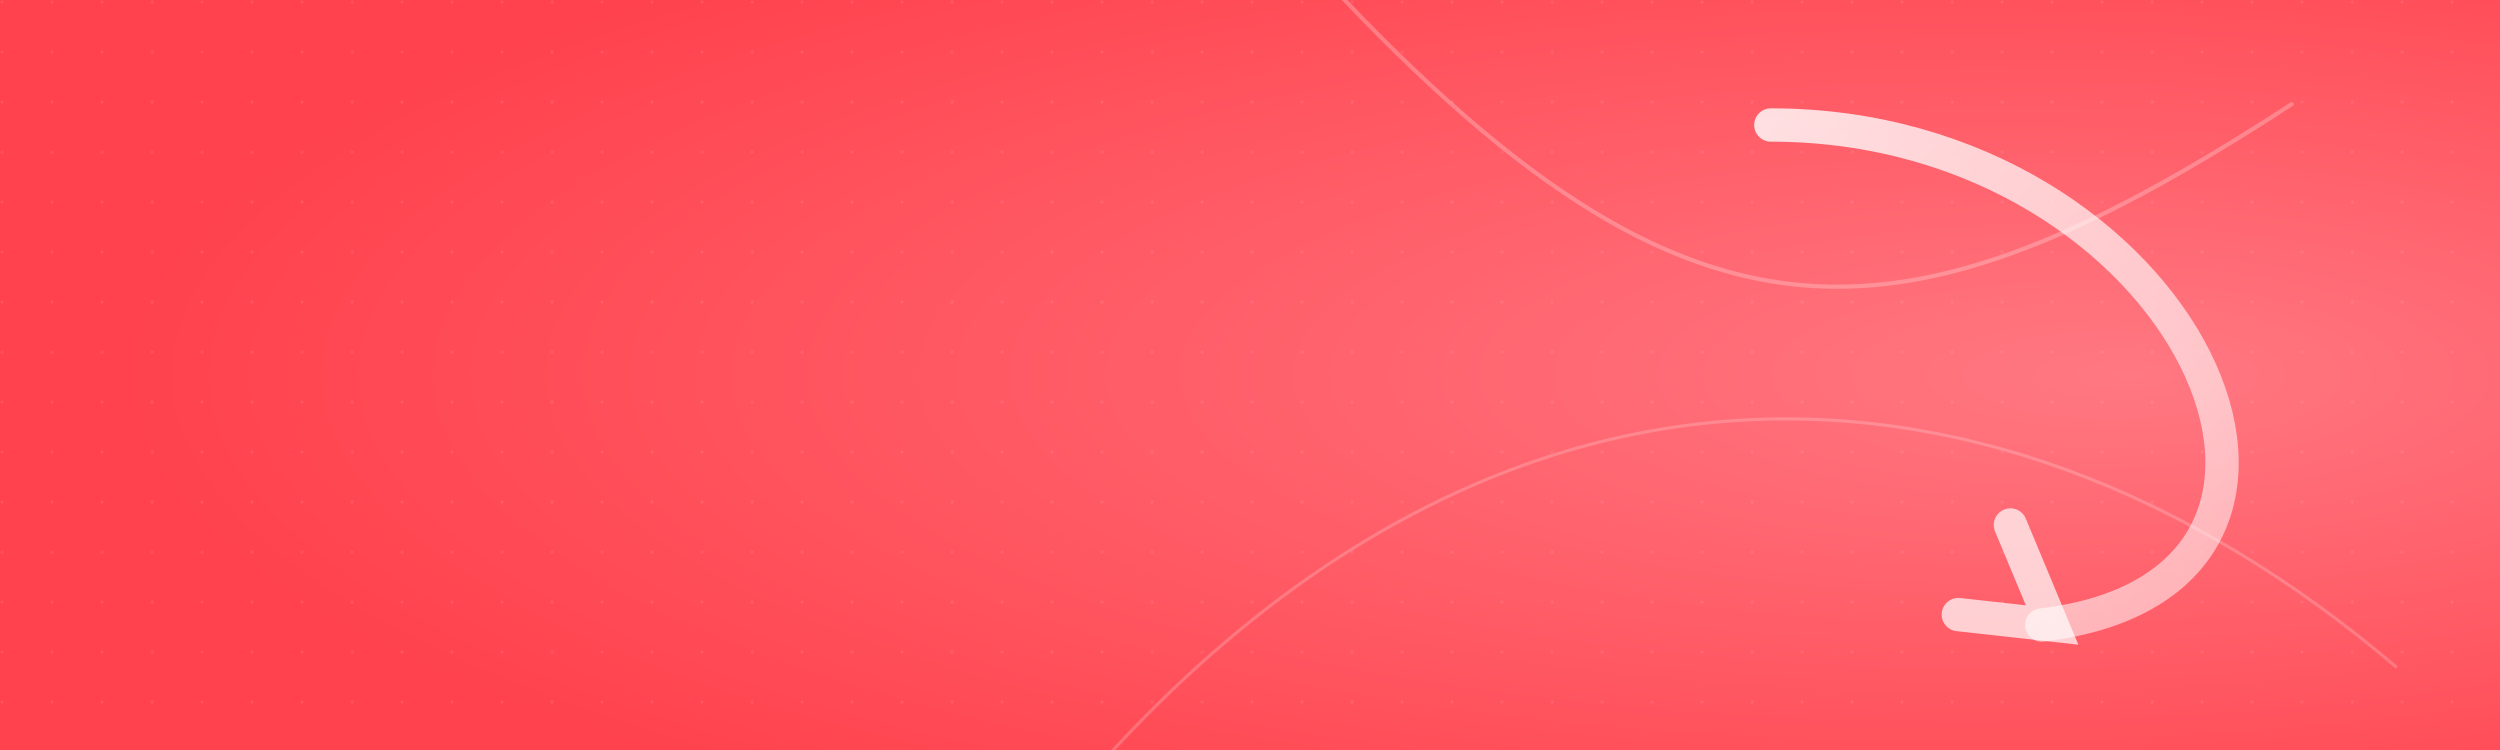
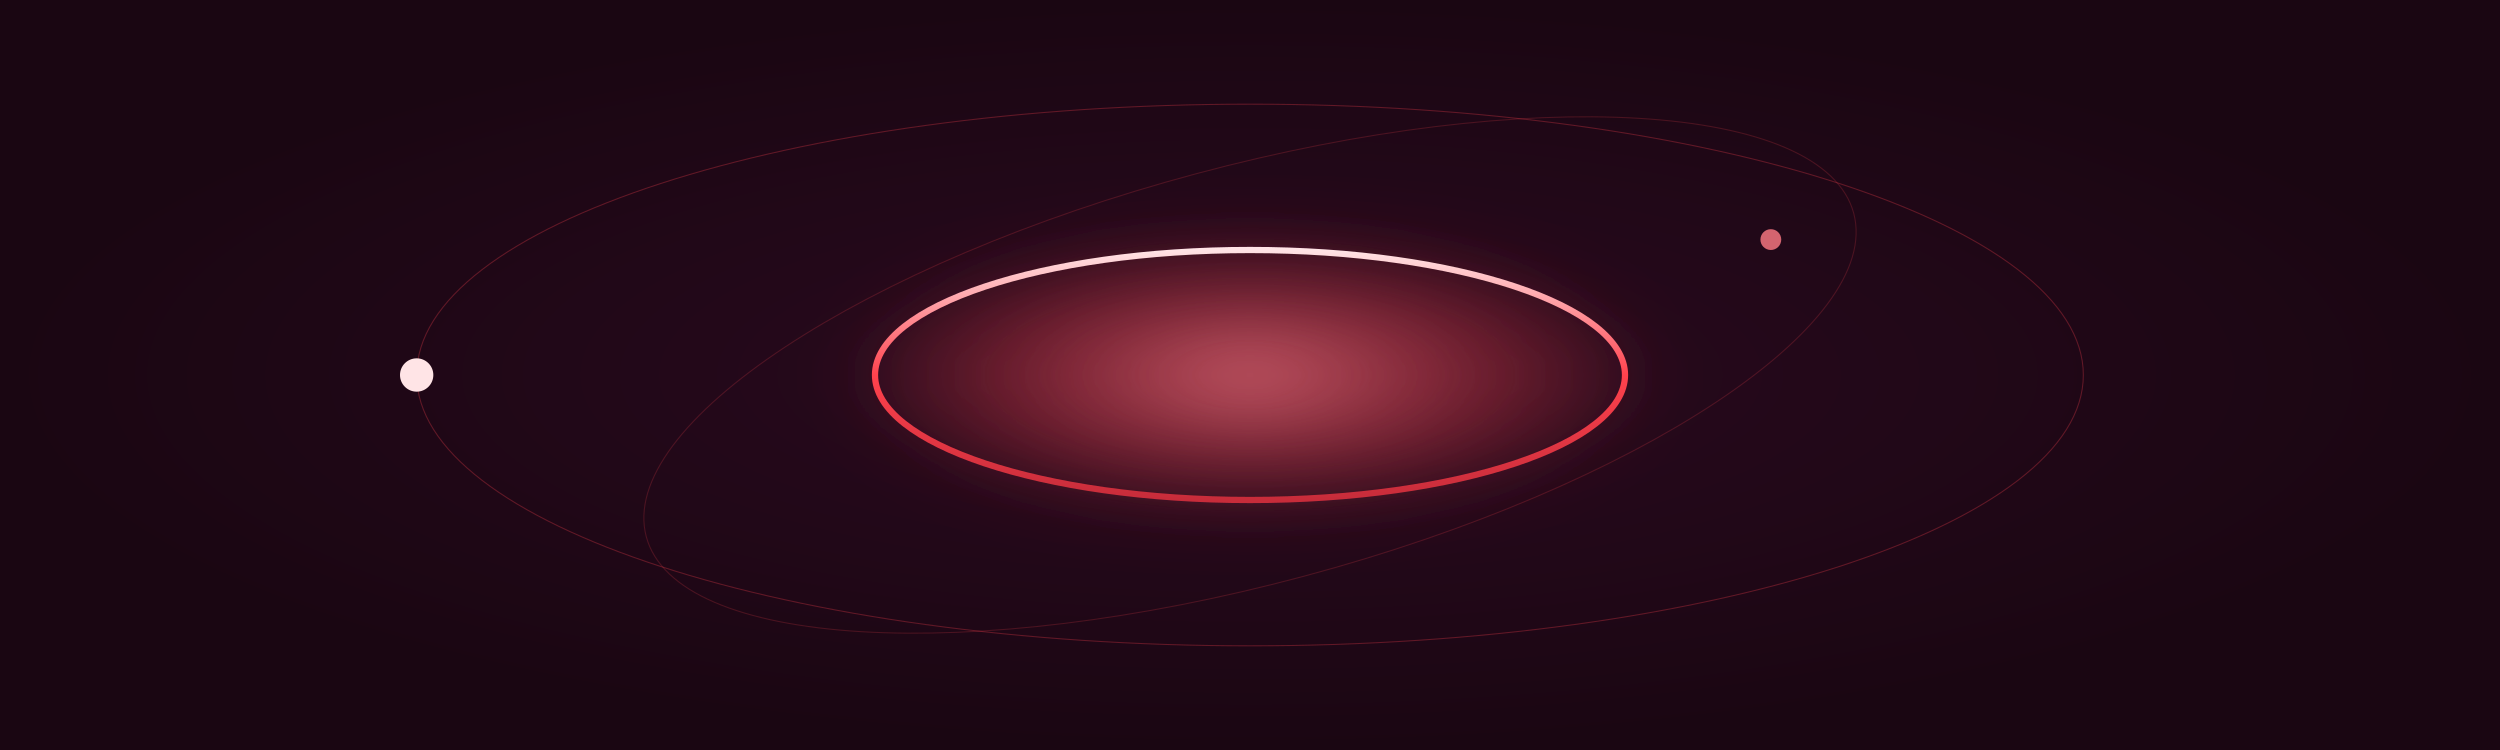
- <svg xmlns="http://www.w3.org/2000/svg" width="1200" height="360" viewBox="0 0 1200 360">
+ <svg xmlns="http://www.w3.org/2000/svg" width="1200" height="360" viewBox="0 0 1200 360" fill="none">
  <defs>
-     <radialGradient id="grad1" cx="75%" cy="50%" r="70%" fx="85%" fy="50%">
-       <stop offset="0%" style="stop-color:#ff7882;" />
-       <stop offset="100%" style="stop-color:#ff424d;" />
+     <radialGradient id="bg-grad" cx="50%" cy="50%" r="50%" fx="50%" fy="50%">
+       <stop offset="0%" stop-color="#2a0a1f" />
+       <stop offset="100%" stop-color="#1a0612" />
    </radialGradient>
-     <pattern id="dot-grid" width="24" height="24" patternUnits="userSpaceOnUse">
-       <circle cx="1" cy="1" r="0.8" fill="white" fill-opacity="0.08" />
-     </pattern>
-     <linearGradient id="swoosh-grad" x1="0%" y1="0%" x2="100%" y2="100%">
-       <stop offset="0%" stop-color="white" stop-opacity="0.8" />
-       <stop offset="100%" stop-color="white" stop-opacity="0.5" />
+     <radialGradient id="glow-grad" cx="50%" cy="50%" r="50%" fx="50%" fy="50%">
+       <stop offset="0%" stop-color="#ff7a85" stop-opacity="0.75" />
+       <stop offset="70%" stop-color="#ff424d" stop-opacity="0.25" />
+       <stop offset="100%" stop-color="#ff424d" stop-opacity="0" />
+     </radialGradient>
+     <linearGradient id="ring-grad" x1="0%" y1="0%" x2="0%" y2="100%">
+       <stop offset="0%" stop-color="#ffe4e6" />
+       <stop offset="50%" stop-color="#ff424d" />
+       <stop offset="100%" stop-color="#c72c3a" />
    </linearGradient>
+     <filter id="glow-blur" x="-50%" y="-50%" width="200%" height="200%">
+       <feGaussianBlur stdDeviation="15" result="coloredBlur" />
+     </filter>
  </defs>
-   <rect width="1200" height="360" fill="url(#grad1)" />
-   <rect width="1200" height="360" fill="url(#dot-grid)" />
-   <g fill="none" stroke-linecap="round">
-     <path d="M 500 400 C 700 150, 950 150, 1150 320" stroke="white" stroke-width="1.5" stroke-opacity="0.2" />
-     <path d="M 600 -50 C 800 180, 900 180, 1100 50" stroke="white" stroke-width="2" stroke-opacity="0.25" />
-     <path d="M 850 60 C 1050 60, 1150 280, 980 300" stroke="url(#swoosh-grad)" stroke-width="16" />
-     <path d="M 940 295 l 45 5 -20 -48" stroke="white" stroke-width="16" stroke-opacity="0.7" />
-   </g>
+   <rect width="1200" height="360" fill="url(#bg-grad)" />
+   <ellipse cx="600" cy="180" rx="200" ry="70" fill="url(#glow-grad)" filter="url(#glow-blur)" />
+   <ellipse cx="600" cy="180" rx="180" ry="60" fill="none" stroke="url(#ring-grad)" stroke-width="3" />
+   <ellipse cx="600" cy="180" rx="400" ry="130" fill="none" stroke="#ff424d" stroke-width="0.5" stroke-opacity="0.3" />
+   <circle cx="200" cy="180" r="8" fill="#ffe4e6" />
+   <ellipse cx="600" cy="180" rx="300" ry="100" fill="none" stroke="#ff424d" stroke-width="0.5" stroke-opacity="0.2" transform="rotate(-15, 600, 180)" />
+   <circle cx="850" cy="115" r="5" fill="#ff7a85" opacity="0.8" />
</svg>
